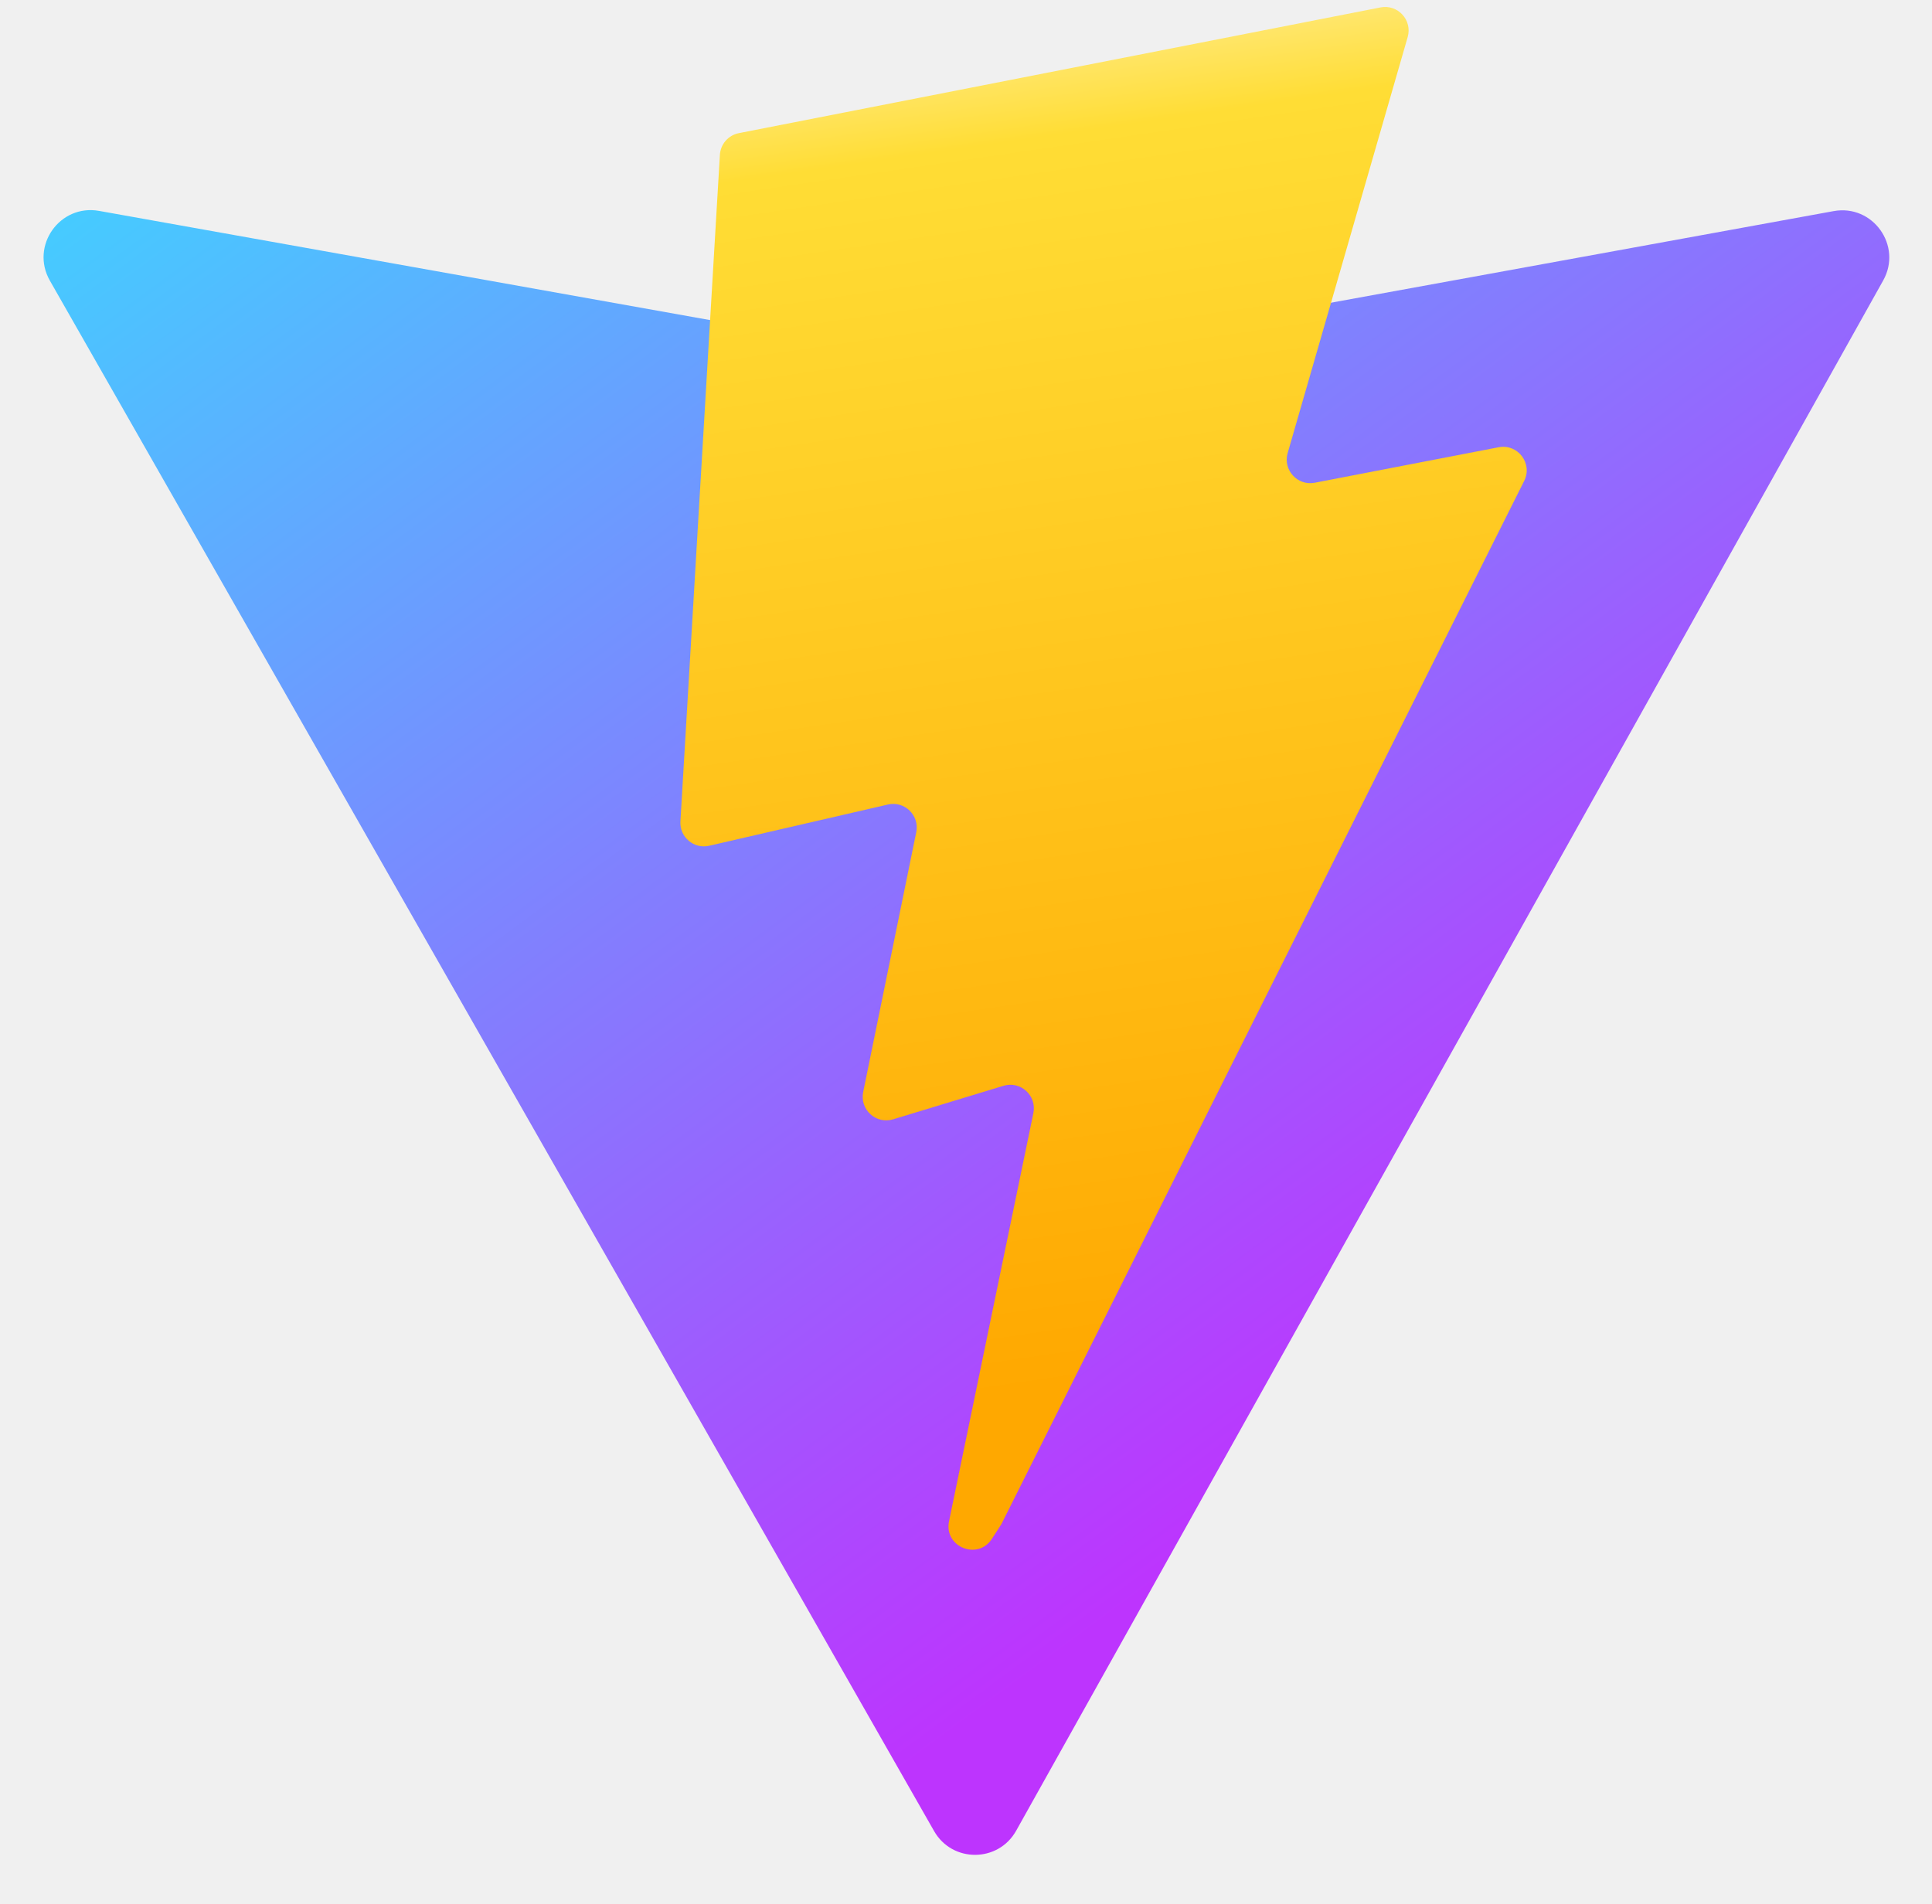
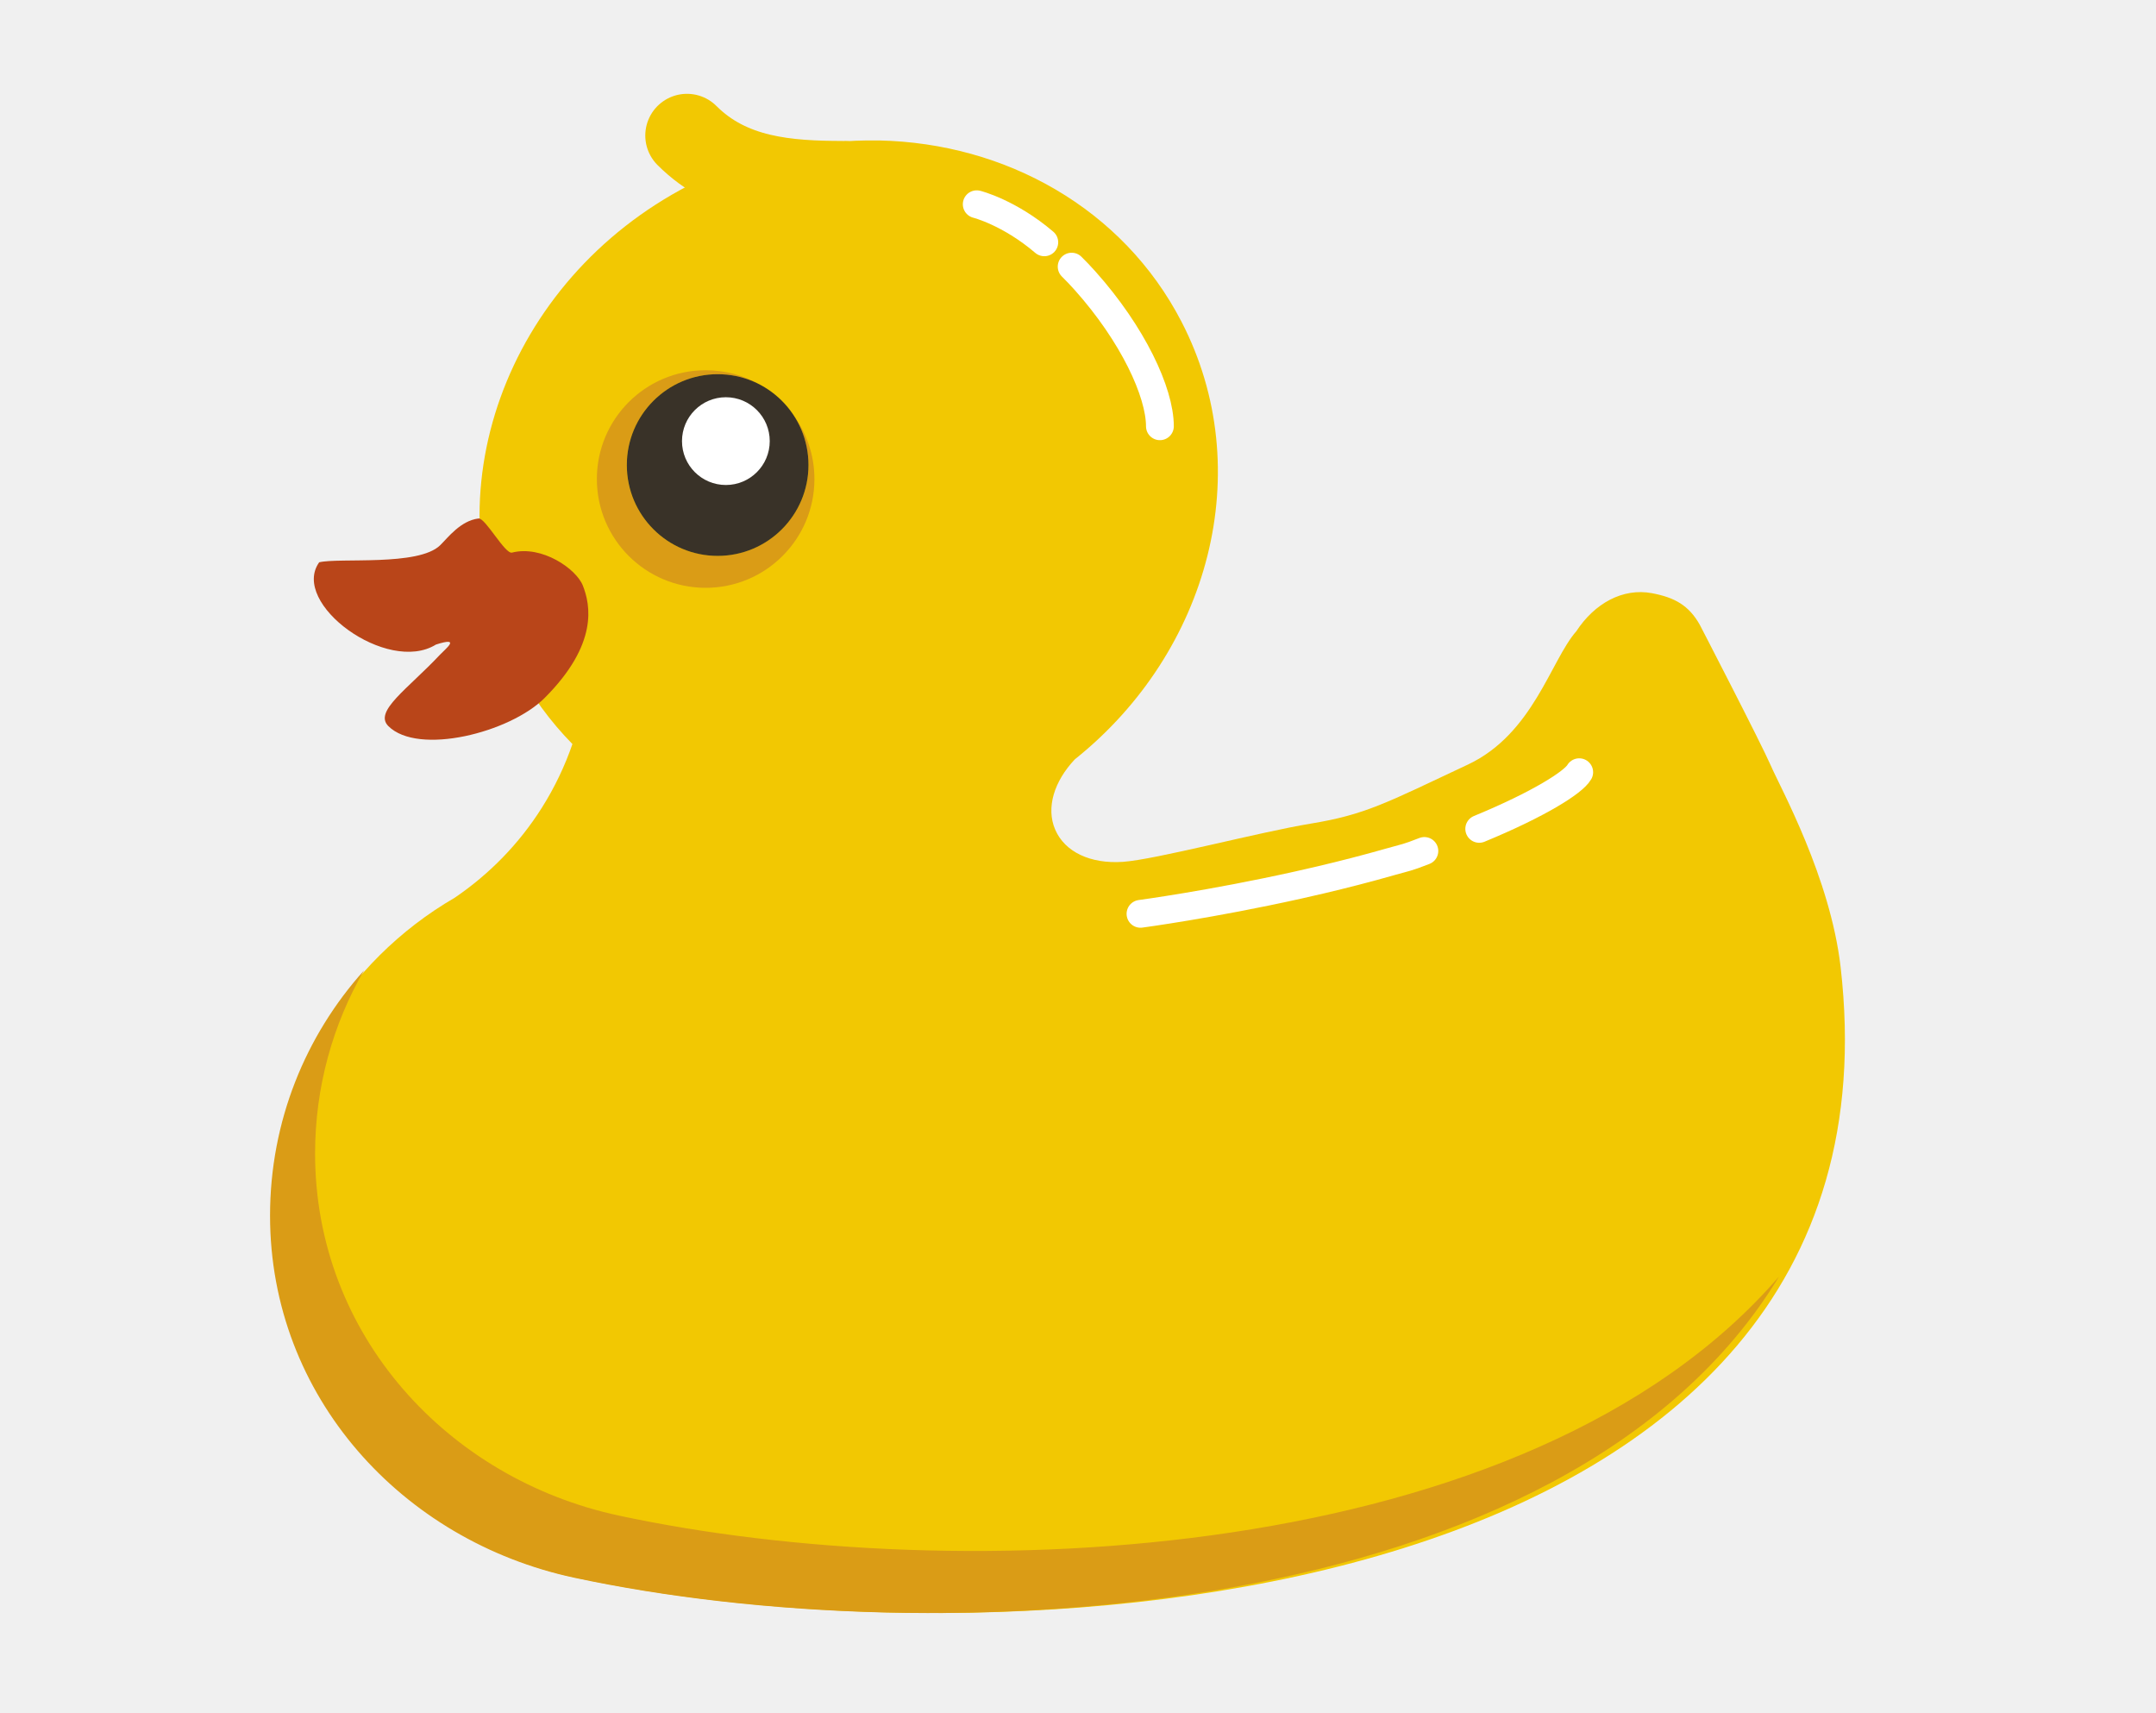
- <svg xmlns="http://www.w3.org/2000/svg" width="410" height="404" viewBox="0 0 410 404" fill="none">
-   <path d="M399.641 59.525L215.643 388.545C211.844 395.338 202.084 395.378 198.228 388.618L10.582 59.556C6.381 52.19 12.68 43.267 21.028 44.759L205.223 77.682C206.398 77.892 207.601 77.89 208.776 77.676L389.119 44.806C397.439 43.289 403.768 52.143 399.641 59.525Z" fill="url(#paint0_linear)" />
-   <path d="M292.965 1.574L156.801 28.255C154.563 28.694 152.906 30.59 152.771 32.866L144.395 174.33C144.198 177.662 147.258 180.248 150.51 179.498L188.42 170.749C191.967 169.931 195.172 173.055 194.443 176.622L183.18 231.775C182.422 235.487 185.907 238.661 189.532 237.56L212.947 230.446C216.577 229.344 220.065 232.527 219.297 236.242L201.398 322.875C200.278 328.294 207.486 331.249 210.492 326.603L212.5 323.5L323.454 102.072C325.312 98.365 322.108 94.137 318.036 94.923L279.014 102.454C275.347 103.161 272.227 99.746 273.262 96.158L298.731 7.867C299.767 4.273 296.636 0.855 292.965 1.574Z" fill="url(#paint1_linear)" />
-   <defs>
-     <linearGradient id="paint0_linear" x1="6" y1="33" x2="235" y2="344" gradientUnits="userSpaceOnUse">
-       <stop stop-color="#41D1FF" />
-       <stop offset="1" stop-color="#BD34FE" />
-     </linearGradient>
-     <linearGradient id="paint1_linear" x1="194.651" y1="8.818" x2="236.076" y2="292.989" gradientUnits="userSpaceOnUse">
-       <stop stop-color="#FFEA83" />
-       <stop offset="0.083" stop-color="#FFDD35" />
-       <stop offset="1" stop-color="#FFA800" />
-     </linearGradient>
-   </defs>
+ <svg xmlns="http://www.w3.org/2000/svg" id="svg2" version="1.1" space="preserve" viewBox="0 0 387.721 307.91" enable-background="new 0 0 387.721 307.91" overflow="visible">
+   <path id="path3061" style="fill-rule:evenodd;color:#000000;enable-background:accumulate;fill:#f2c802" d="m158.1 25.255c22.691 0.478 43.812 12.181 54.375 32.594 13.785 26.64 5.036 59.348-19.188 78.688-3.692 3.916-5.224 8.678-3.531 12.625 1.716 4.001 6.299 6.194 12.148 5.805 5.849-0.389 24.589-5.362 33.759-6.867 9.88-1.622 13.566-3.694 28.312-10.625 11.746-5.521 14.901-18.752 19.495-23.969 3.279-5.013 8.355-7.84 13.625-6.844 4.075 0.77 6.613 2.192 8.572 5.655 0 0 11.004 21.248 12.771 25.314 1.768 4.066 10.705 20.151 12.562 36.219 13.291 114.98-147.01 127.1-227.56 109.81-30.801-6.609-54.625-32.51-54.625-65.094 0-24.429 13.254-45.725 32.969-57.156 6.164-4.199 11.526-9.612 15.688-16.219 2.296-3.645 4.11-7.473 5.469-11.406-3.984-4.067-7.427-8.725-10.156-14-15.86-30.649-1.928-69.365 31.125-86.469 10.329-5.345 21.309-7.946 32-8.062 0.735-0.008 1.456-0.015 2.188 0z" />
+   <path id="path4022" style="fill-rule:evenodd;color:#000000;enable-background:accumulate;fill:#da9c16" d="m65.444 174.51c-5.578 9.682-8.781 20.921-8.781 32.906 0 32.584 23.824 58.485 54.625 65.094 60.909 13.069 163.52 9.321 208.65-43-38.071 62.918-151.76 68.101-216.75 54.156-30.801-6.609-54.625-32.51-54.625-65.094 0-16.948 6.385-32.378 16.875-44.062z" />
+   <path id="path4046" style="fill-rule:evenodd;color:#000000;enable-background:accumulate;fill:#da9c16" d="m126.9 66.568c-10.804 0-19.563 8.759-19.563 19.562 0 10.804 8.759 19.563 19.563 19.563s19.562-8.759 19.562-19.563c0-4.348-1.444-8.346-3.844-11.594 1.738 2.596 2.781 5.736 2.781 9.094 0 9.021-7.322 16.312-16.344 16.312-9.021 0-16.344-7.291-16.344-16.312 0-9.021 7.322-16.344 16.344-16.344 2.745 0 5.323 0.679 7.594 1.875-2.869-1.651-6.203-2.594-9.75-2.594z" />
+   <path id="path3945" style="fill-rule:evenodd;color:#000000;enable-background:accumulate;fill:#393228" d="m677.41 56.887a19.799 19.799 0 1 1 -39.598 0 19.799 19.799 0 1 1 39.598 0z" transform="matrix(-.82502 0 0 .82502 671.6 36.684)" />
+   <path id="path4013" d="m104.82 105.3c-1.181-3.025-7.379-7.308-12.744-5.939-1.254 0.32-4.803-6.279-6.013-6.135-3.233 0.387-5.515 3.45-6.915 4.819-3.897 3.808-18.111 2.193-21.747 3.058-5.258 7.388 12.256 20.214 20.997 14.792 4.641-1.488 1.715 0.772 0.761 1.788-5.855 6.237-11.979 10.214-9.326 12.867 5.356 5.356 21.872 1.184 28.092-5.036 9.771-9.771 8.229-16.8 6.895-20.215z" style="fill-rule:evenodd;color:#000000;enable-background:accumulate;fill:#b94519" />
+   <path id="path4020" style="stroke-linejoin:round;stroke:#f2c802;stroke-linecap:round;stroke-width:15;fill:none" d="m151.75 32.843c-10.162 0-20.457-0.725-28.207-8.475" />
+   <path id="path4032" style="stroke-linejoin:round;stroke:#ffffff;stroke-linecap:round;stroke-width:5;fill:none" d="m205.1 164.31s12.731-1.7 28.299-5.163c1.354-0.301 2.73-0.616 4.121-0.944 4.062-0.958 8.252-2.03 12.407-3.217 3.034-0.867 2.929-0.687 6.223-1.978m9.865-3.974c10.746-4.433 16.943-8.371 17.981-10.186" />
+   <path id="path4049" style="fill-rule:evenodd;color:#000000;enable-background:accumulate;fill:#ffffff" d="m1699.5 59.03a2.869 2.869 0 1 1 -5.738 0 2.869 2.869 0 1 1 5.738 0z" transform="matrix(2.75 0 0 2.75 -4535.2 -83.017)" />
+   <path id="path4051" style="stroke-linejoin:round;enable-background:accumulate;color:#000000;stroke:#ffffff;stroke-linecap:round;stroke-width:5;fill:none" d="m175.65 36.725s5.827 1.448 12.15 6.843m4.92 4.375c0.783 0.773 1.58 1.607 2.387 2.508 8.622 9.636 13.483 20.107 13.483 26.193" />
</svg>
